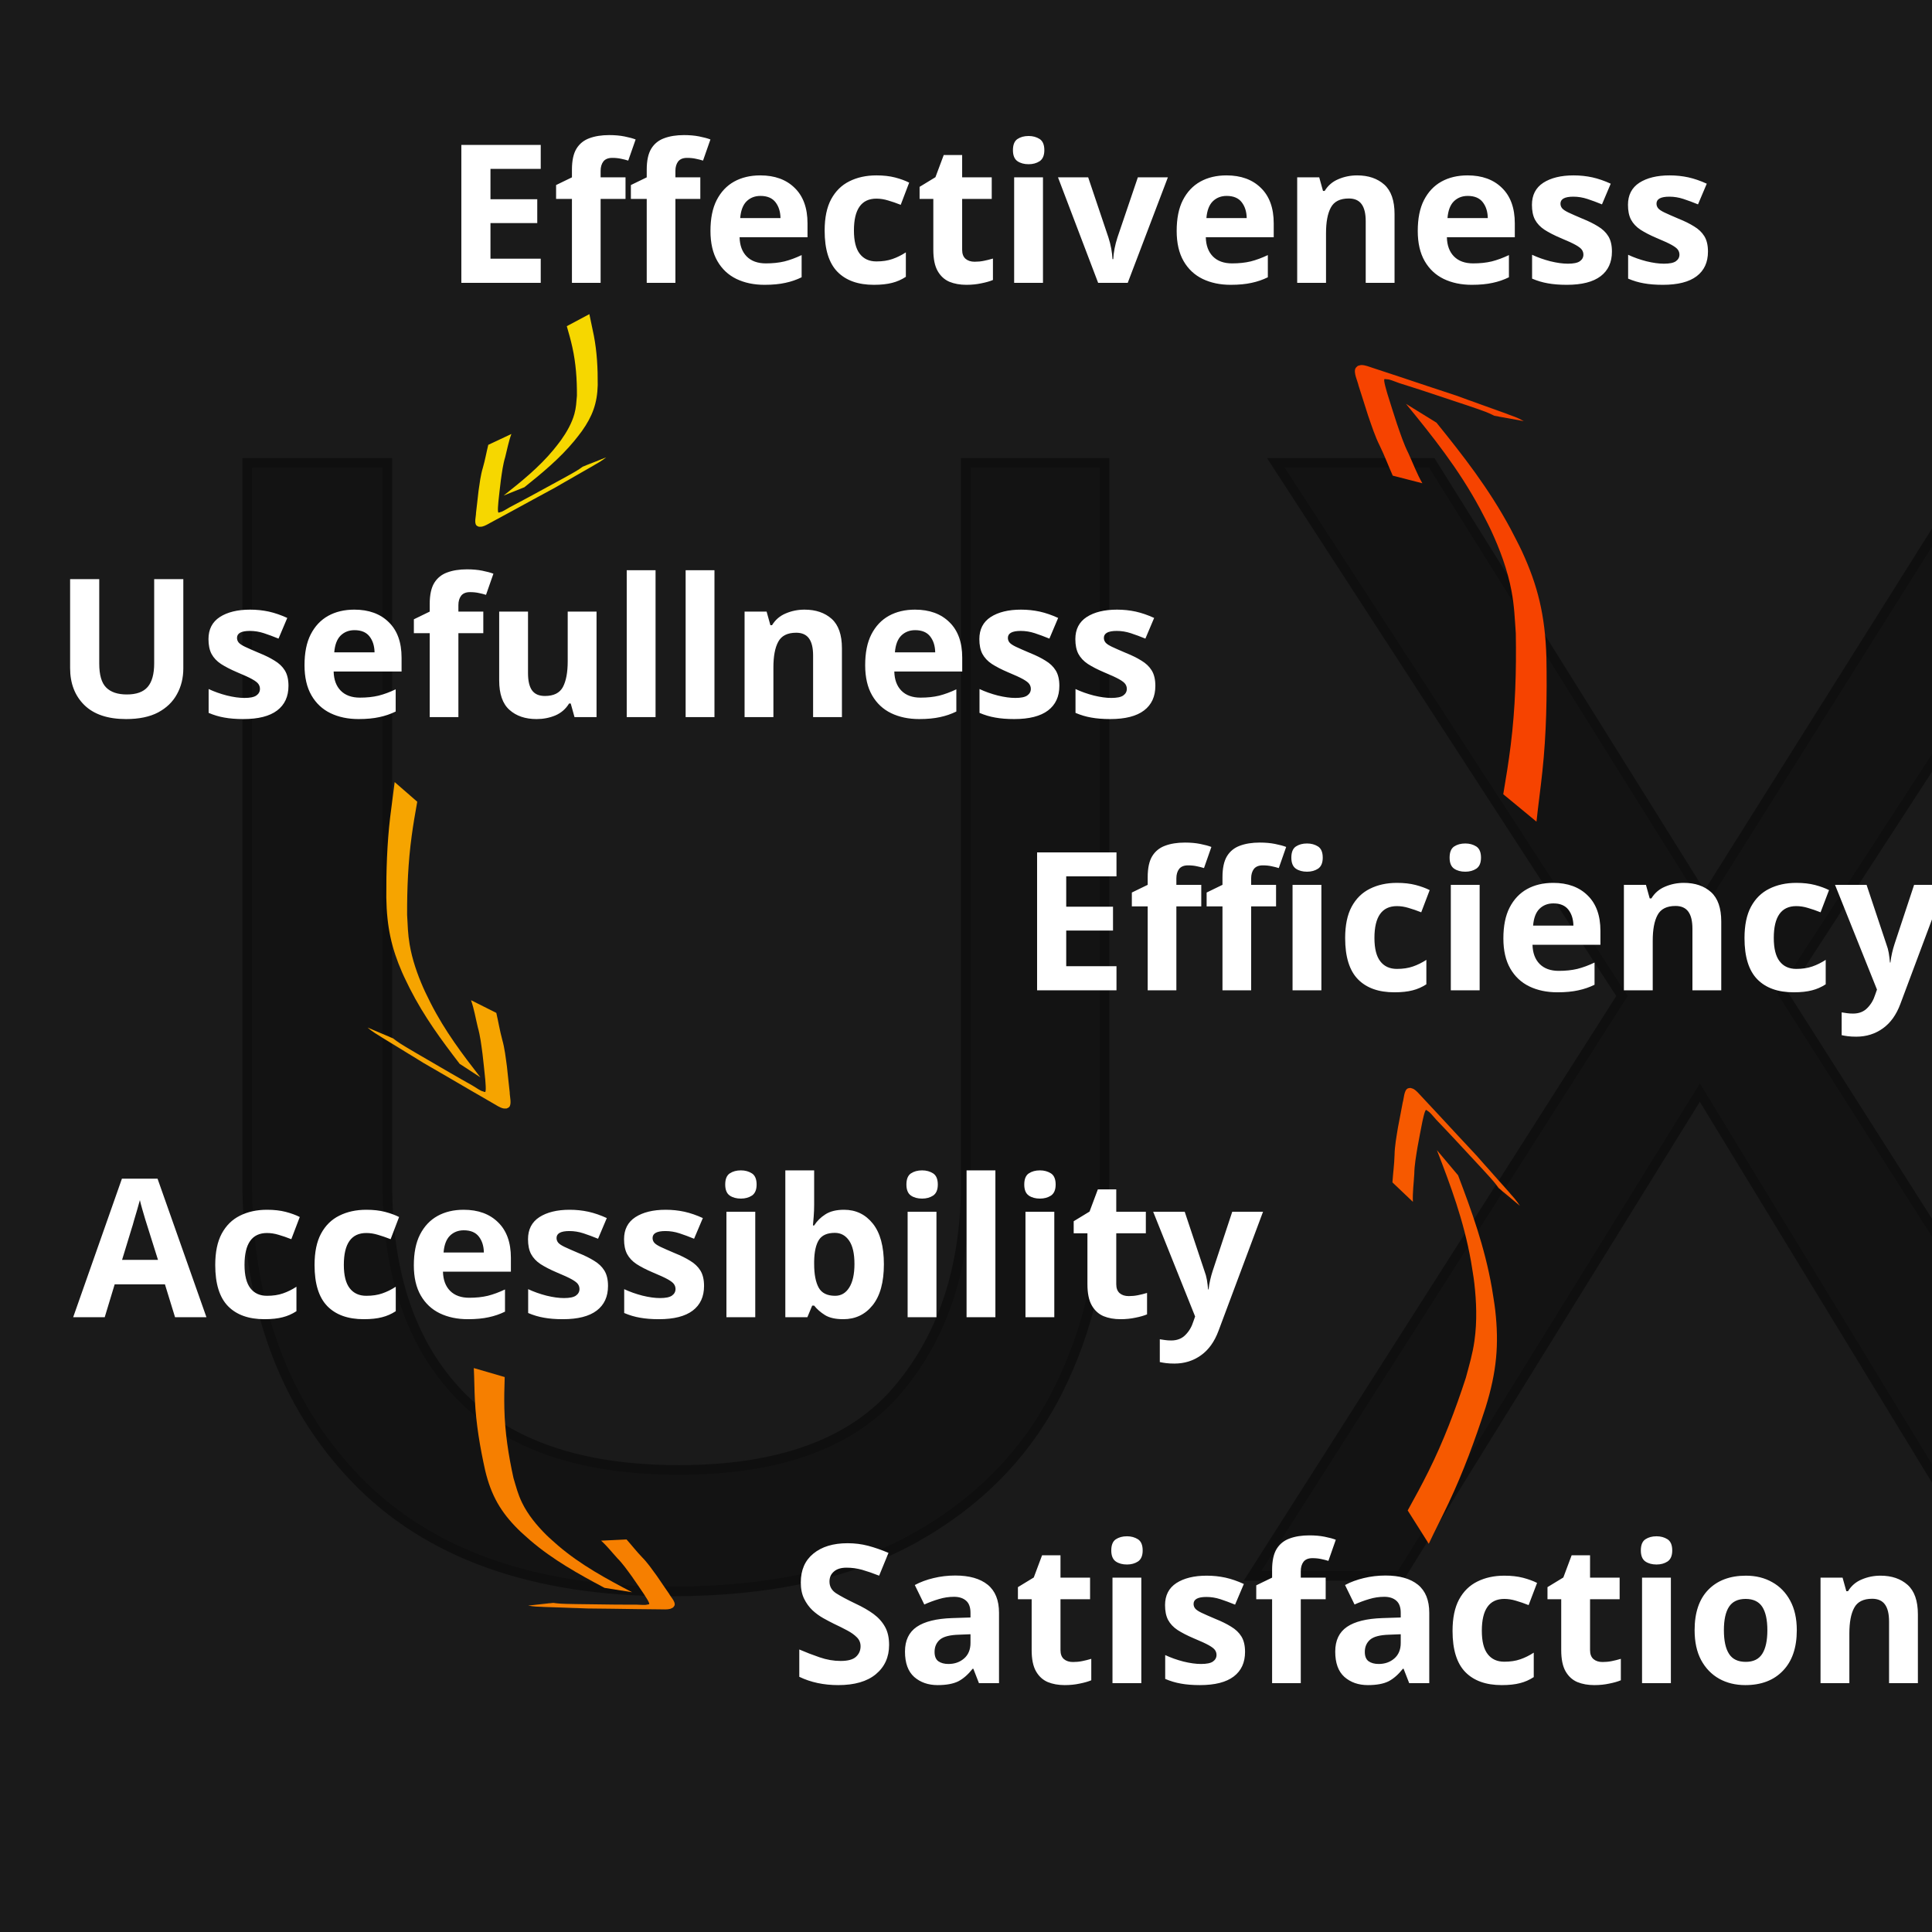
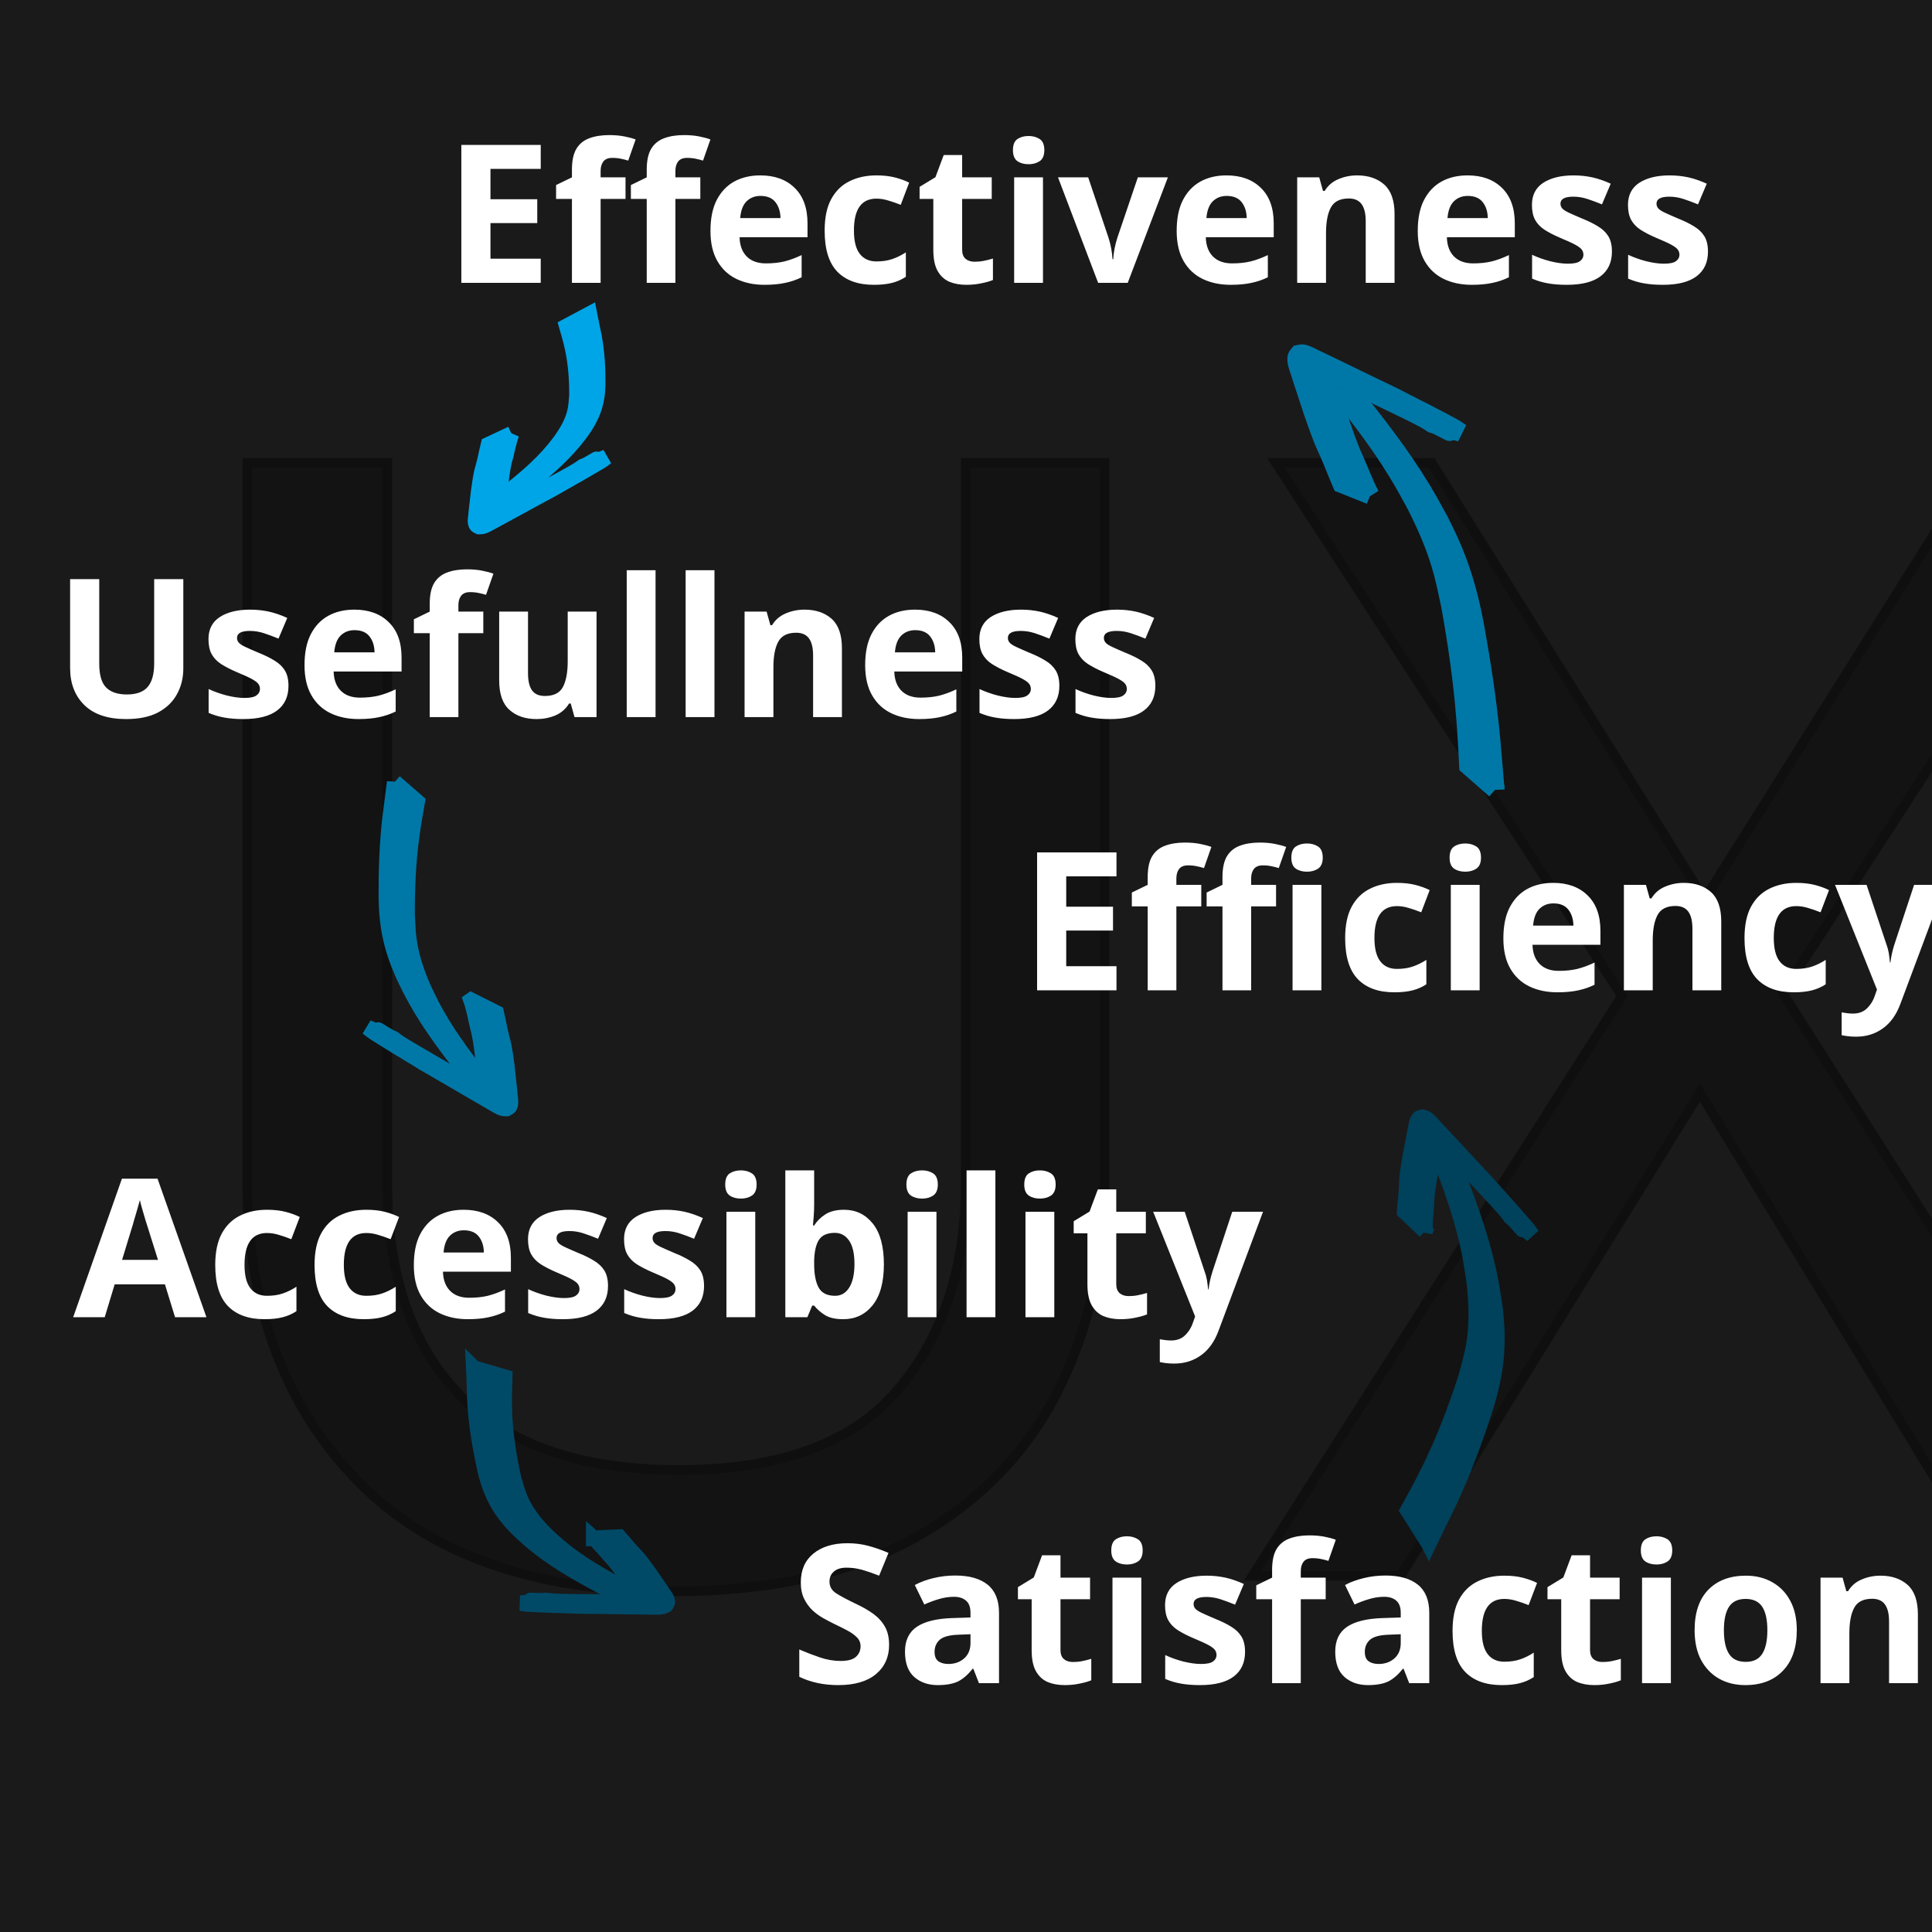
<svg xmlns="http://www.w3.org/2000/svg" width="200" height="200" id="svg2" version="1.1">
  <defs id="defs4" />
  <g id="layer1" transform="translate(0,-852.3622)" style="opacity:1;display:inline">
    <rect style="fill:#1a1a1a;fill-opacity:1;stroke:#a4a3a0;stroke-width:0.036;stroke-linecap:round;stroke-linejoin:round;stroke-miterlimit:4;stroke-opacity:1;stroke-dasharray:none;stroke-dashoffset:0" id="rect2985" width="203.883" height="201.633" x="-1.191" y="851.69" />
  </g>
-   <g id="layer3" style="opacity:0.404">
+   <g id="layer3" style="opacity:0.404;display:inline">
    <text xml:space="preserve" style="font-size:161.368px;font-style:normal;font-variant:normal;font-weight:normal;font-stretch:normal;line-height:125%;letter-spacing:0px;word-spacing:0px;fill:#0b0b0b;fill-opacity:1;stroke:#000000;stroke-opacity:1;font-family:Impact;-inkscape-font-specification:Impact" x="11.055" y="163.135" id="text4267">
      <tspan id="tspan4269" x="11.055" y="163.135">UX</tspan>
    </text>
  </g>
-   <g id="layer2">
+   <g id="layer2" style="display:inline">
    <text xml:space="preserve" style="font-size:43.75px;font-style:normal;font-variant:normal;font-weight:normal;font-stretch:normal;line-height:125%;letter-spacing:0px;word-spacing:0px;fill:#f6d700;fill-opacity:1;stroke:none;font-family:Impact;-inkscape-font-specification:Impact" x="-2862.028" y="29.265" id="text2985" transform="scale(0.4652022,2.149603)">
      <tspan id="tspan2987" x="-2862.028" y="29.265" style="font-size:78.749px;font-style:normal;font-variant:normal;font-weight:normal;font-stretch:normal;fill:#f6d700;fill-opacity:1;font-family:Impact;-inkscape-font-specification:Impact">Updating Site</tspan>
    </text>
    <text xml:space="preserve" style="font-size:16px;font-style:normal;font-weight:normal;line-height:125%;letter-spacing:0px;word-spacing:0px;fill:#ffffff;fill-opacity:1;stroke:none;font-family:Sans" x="45.962" y="29.284" id="text4056">
      <tspan id="tspan4058" x="45.962" y="29.284" style="font-size:20px;font-style:normal;font-variant:normal;font-weight:bold;font-stretch:normal;font-family:Aharoni;-inkscape-font-specification:Aharoni Bold">Effectiveness</tspan>
    </text>
    <text xml:space="preserve" style="font-size:20px;font-style:normal;font-variant:normal;font-weight:bold;font-stretch:normal;line-height:125%;letter-spacing:0px;word-spacing:0px;fill:#ffffff;fill-opacity:1;stroke:none;font-family:Aharoni;-inkscape-font-specification:Aharoni Bold" x="5.556" y="74.236" id="text4060">
      <tspan id="tspan4062" x="5.556" y="74.236">Usefullness</tspan>
    </text>
    <text xml:space="preserve" style="font-size:20px;font-style:normal;font-variant:normal;font-weight:bold;font-stretch:normal;line-height:125%;letter-spacing:0px;word-spacing:0px;fill:#ffffff;fill-opacity:1;stroke:none;font-family:Aharoni;-inkscape-font-specification:Aharoni Bold" x="7.576" y="136.36" id="text4064">
      <tspan id="tspan4066" x="7.576" y="136.36" style="font-size:20px;font-style:normal;font-variant:normal;font-weight:bold;font-stretch:normal;fill:#ffffff;font-family:Aharoni;-inkscape-font-specification:Aharoni Bold">Accessibility</tspan>
    </text>
    <text xml:space="preserve" style="font-size:20px;font-style:normal;font-variant:normal;font-weight:bold;font-stretch:normal;line-height:125%;letter-spacing:0px;word-spacing:0px;fill:#ffffff;fill-opacity:1;stroke:none;font-family:Aharoni;-inkscape-font-specification:Aharoni Bold" x="81.822" y="174.241" id="text4068">
      <tspan id="tspan4070" x="81.822" y="174.241">Satisfaction</tspan>
    </text>
    <text xml:space="preserve" style="font-size:20px;font-style:normal;font-variant:normal;font-weight:bold;font-stretch:normal;line-height:125%;letter-spacing:0px;word-spacing:0px;fill:#ffffff;fill-opacity:1;stroke:none;font-family:Aharoni;-inkscape-font-specification:Aharoni Bold" x="105.561" y="102.52" id="text4072">
      <tspan id="tspan4074" x="105.561" y="102.52">Efficiency</tspan>
    </text>
-     <g id="g4137" style="fill:#f6d700;fill-opacity:1">
-       <path d="m 61.011,32.518 c 0.142,0.751 0.326,1.492 0.468,2.243 0.323,1.681 0.41,3.397 0.397,5.105 -0.047,1.88 -0.548,3.221 -1.632,4.753 -0.249,0.352 -0.528,0.68 -0.793,1.02 -1.505,1.823 -3.329,3.329 -5.166,4.8 0,0 -2.15,0.862 -2.15,0.862 l 0,0 c 1.834,-1.45 3.664,-2.927 5.161,-4.738 0.257,-0.329 0.529,-0.646 0.77,-0.986 0.584,-0.822 1.126,-1.752 1.396,-2.732 0.183,-0.665 0.2,-1.202 0.261,-1.884 0.01,-1.68 -0.107,-3.364 -0.472,-5.008 -0.161,-0.736 -0.365,-1.463 -0.577,-2.186 0,0 2.337,-1.249 2.337,-1.249 z" id="path4096" style="fill:#f6d700;fill-opacity:1;stroke:none" />
-       <path d="m 52.939,44.924 c -0.291,0.775 -0.432,1.594 -0.64,2.393 -0.236,0.772 -0.332,1.574 -0.448,2.369 -0.087,0.752 -0.184,1.502 -0.258,2.255 -0.007,0.141 -0.118,1.108 0.019,1.125 0.043,0.005 0.083,-0.023 0.125,-0.035 0.082,-0.026 0.169,-0.043 0.247,-0.079 0.284,-0.13 0.541,-0.312 0.816,-0.459 0.696,-0.373 1.397,-0.733 2.089,-1.113 1.502,-0.831 3.022,-1.63 4.517,-2.472 -0.533,0.306 -2.129,1.227 -1.599,0.917 0.876,-0.513 1.758,-1.018 2.638,-1.525 0.146,-0.084 0.585,-0.332 0.44,-0.248 -0.602,0.349 -2.413,1.385 -1.809,1.041 0.844,-0.481 1.688,-0.964 2.528,-1.451 0.649,-0.376 -1.302,0.745 -1.952,1.117 0.232,-0.138 0.454,-0.292 0.673,-0.45 0,0 2.426,-0.964 2.426,-0.964 l 0,0 c -0.218,0.168 -0.438,0.335 -0.676,0.476 -0.826,0.48 -1.652,0.96 -2.478,1.441 -0.624,0.363 2.502,-1.444 1.873,-1.088 -0.86,0.486 -1.71,0.988 -2.566,1.48 -2.664,1.531 7.649,-4.435 -1.443,0.825 -1.488,0.814 -2.987,1.61 -4.47,2.433 -0.716,0.395 -1.437,0.782 -2.158,1.169 -0.269,0.144 -0.615,0.364 -0.929,0.434 -0.108,0.024 -0.22,0.008 -0.331,0.013 -0.078,-0.04 -0.169,-0.062 -0.234,-0.121 -0.281,-0.252 -0.054,-0.984 -0.062,-1.313 0.077,-0.758 0.188,-1.511 0.26,-2.269 0.119,-0.807 0.21,-1.623 0.449,-2.405 0.227,-0.781 0.365,-1.581 0.56,-2.37 0,0 2.392,-1.124 2.392,-1.124 z" id="path4110" style="fill:#f6d700;fill-opacity:1;stroke:none" />
+     <g id="g4968">
+       <path d="m 61.011,32.518 c 0.142,0.751 0.326,1.492 0.468,2.243 0.323,1.681 0.41,3.397 0.397,5.105 -0.047,1.88 -0.548,3.221 -1.632,4.753 -0.249,0.352 -0.528,0.68 -0.793,1.02 -1.505,1.823 -3.329,3.329 -5.166,4.8 0,0 -2.15,0.862 -2.15,0.862 l 0,0 c 1.834,-1.45 3.664,-2.927 5.161,-4.738 0.257,-0.329 0.529,-0.646 0.77,-0.986 0.584,-0.822 1.126,-1.752 1.396,-2.732 0.183,-0.665 0.2,-1.202 0.261,-1.884 0.01,-1.68 -0.107,-3.364 -0.472,-5.008 -0.161,-0.736 -0.365,-1.463 -0.577,-2.186 0,0 2.337,-1.249 2.337,-1.249 z" id="path4096" style="fill:#00a5e7;fill-opacity:1;stroke:#00a5e7;stroke-width:1.6;stroke-miterlimit:4;stroke-opacity:1;stroke-dasharray:none" />
+       <path d="m 52.959,44.903 c -0.291,0.775 -0.432,1.594 -0.64,2.393 -0.236,0.772 -0.332,1.574 -0.448,2.369 -0.087,0.752 -0.184,1.502 -0.258,2.255 -0.007,0.141 -0.118,1.108 0.019,1.125 0.043,0.005 0.083,-0.023 0.125,-0.035 0.082,-0.026 0.169,-0.043 0.247,-0.079 0.284,-0.13 0.541,-0.312 0.816,-0.459 0.696,-0.373 1.397,-0.733 2.089,-1.113 1.502,-0.831 3.022,-1.63 4.517,-2.472 -0.533,0.306 -2.129,1.227 -1.599,0.917 0.876,-0.513 1.758,-1.018 2.638,-1.525 0.146,-0.084 0.585,-0.332 0.44,-0.248 -0.602,0.349 -2.413,1.385 -1.809,1.041 0.844,-0.481 1.688,-0.964 2.528,-1.451 0.649,-0.376 -1.302,0.745 -1.952,1.117 0.232,-0.138 0.454,-0.292 0.673,-0.45 0,0 2.426,-0.964 2.426,-0.964 l 0,0 c -0.218,0.168 -0.438,0.335 -0.676,0.476 -0.826,0.48 -1.652,0.96 -2.478,1.441 -0.624,0.363 2.502,-1.444 1.873,-1.088 -0.86,0.486 -1.71,0.988 -2.566,1.48 -2.664,1.531 7.649,-4.435 -1.443,0.825 -1.488,0.814 -2.987,1.61 -4.47,2.433 -0.716,0.395 -1.437,0.782 -2.158,1.169 -0.269,0.144 -0.615,0.364 -0.929,0.434 -0.108,0.024 -0.22,0.008 -0.331,0.013 -0.078,-0.04 -0.169,-0.062 -0.234,-0.121 -0.281,-0.252 -0.054,-0.984 -0.062,-1.313 0.077,-0.758 0.188,-1.511 0.26,-2.269 0.119,-0.807 0.21,-1.623 0.449,-2.405 0.227,-0.781 0.365,-1.581 0.56,-2.37 0,0 2.392,-1.124 2.392,-1.124 z" id="path4110" style="fill:#00a5e7;fill-opacity:1;stroke:#00a5e7;stroke-width:1.6;stroke-miterlimit:4;stroke-opacity:1;stroke-dasharray:none" />
    </g>
-     <path style="fill:#f6a400;fill-opacity:1;stroke:none" id="path4096-3" d="m 40.856,80.96 c -0.142,1.222 -0.326,2.428 -0.468,3.651 -0.323,2.736 -0.41,5.528 -0.397,8.308 0.047,3.06 0.548,5.242 1.632,7.735 0.249,0.572 0.528,1.107 0.793,1.661 1.505,2.967 3.329,5.417 5.166,7.811 0,0 2.15,1.403 2.15,1.403 l 0,0 c -1.834,-2.36 -3.664,-4.764 -5.161,-7.71 -0.257,-0.535 -0.529,-1.051 -0.77,-1.604 -0.584,-1.338 -1.126,-2.852 -1.396,-4.446 -0.183,-1.082 -0.2,-1.955 -0.261,-3.067 -0.01,-2.734 0.107,-5.475 0.472,-8.151 0.161,-1.198 0.365,-2.381 0.577,-3.557 0,0 -2.337,-2.033 -2.337,-2.033 z" />
-     <path style="fill:#f6a400;fill-opacity:1;stroke:none" id="path4110-0" d="m 48.762,103.544 c 0.318,0.904 0.472,1.861 0.699,2.793 0.258,0.901 0.362,1.837 0.489,2.766 0.095,0.877 0.201,1.753 0.282,2.632 0.007,0.165 0.129,1.294 -0.021,1.313 -0.047,0.006 -0.091,-0.027 -0.136,-0.041 -0.09,-0.031 -0.184,-0.051 -0.27,-0.093 -0.31,-0.151 -0.591,-0.364 -0.891,-0.536 -0.76,-0.435 -1.526,-0.855 -2.282,-1.299 -1.64,-0.97 -3.301,-1.902 -4.934,-2.885 0.582,0.357 2.326,1.432 1.746,1.07 -0.957,-0.599 -1.92,-1.188 -2.881,-1.78 -0.159,-0.098 -0.639,-0.388 -0.48,-0.289 0.657,0.407 2.636,1.617 1.976,1.215 -0.922,-0.562 -1.843,-1.125 -2.761,-1.694 -0.709,-0.439 1.422,0.869 2.133,1.304 -0.254,-0.161 -0.495,-0.341 -0.735,-0.525 0,0 -2.649,-1.125 -2.649,-1.125 l 0,0 c 0.239,0.197 0.479,0.391 0.739,0.555 0.902,0.561 1.805,1.121 2.707,1.682 0.682,0.424 -2.733,-1.685 -2.046,-1.271 0.939,0.567 1.868,1.153 2.803,1.728 2.91,1.787 -8.355,-5.177 1.576,0.963 1.626,0.95 3.262,1.879 4.883,2.84 0.783,0.461 1.569,0.913 2.357,1.364 0.293,0.168 0.672,0.425 1.014,0.506 0.118,0.028 0.241,0.009 0.361,0.015 0.085,-0.047 0.184,-0.073 0.256,-0.141 0.307,-0.295 0.059,-1.149 0.068,-1.533 -0.084,-0.884 -0.205,-1.764 -0.285,-2.649 -0.13,-0.942 -0.23,-1.894 -0.49,-2.808 -0.248,-0.911 -0.399,-1.846 -0.612,-2.767 0,0 -2.613,-1.312 -2.613,-1.312 z" />
-     <path style="fill:#f67f00;fill-opacity:1;stroke:none" id="path4096-5" d="m 49.048,141.62 c 0.056,1.102 0.057,2.205 0.113,3.308 0.118,2.47 0.532,4.904 1.064,7.294 0.625,2.618 1.634,4.321 3.406,6.088 0.406,0.405 0.843,0.768 1.265,1.152 2.367,2.027 5.023,3.496 7.685,4.913 0,0 2.855,0.454 2.855,0.454 l 0,0 c -2.651,-1.389 -5.306,-2.816 -7.66,-4.828 -0.409,-0.37 -0.833,-0.72 -1.227,-1.111 -0.953,-0.947 -1.889,-2.06 -2.51,-3.339 -0.422,-0.868 -0.604,-1.614 -0.884,-2.549 -0.52,-2.351 -0.888,-4.752 -0.944,-7.184 -0.028,-1.088 -0.001,-2.179 0.036,-3.266 0,0 -3.198,-0.931 -3.198,-0.931 z" />
-     <path style="fill:#f67f00;fill-opacity:1;stroke:none" id="path4110-2" d="m 62.22,159.486 c 0.619,0.549 1.127,1.208 1.684,1.817 0.569,0.572 1.028,1.237 1.503,1.886 0.428,0.624 0.864,1.242 1.281,1.873 0.072,0.122 0.622,0.925 0.508,1.003 -0.035,0.025 -0.084,0.019 -0.127,0.027 -0.085,0.015 -0.169,0.041 -0.256,0.045 -0.312,0.018 -0.624,-0.023 -0.936,-0.025 -0.789,-0.005 -1.577,0.005 -2.367,-0.008 -1.716,-0.033 -3.433,-0.03 -5.149,-0.076 0.614,0.021 2.456,0.091 1.842,0.064 -1.015,-0.044 -2.029,-0.079 -3.044,-0.116 -0.168,-0.006 -0.673,-0.02 -0.505,-0.014 0.695,0.027 2.781,0.098 2.085,0.075 -0.971,-0.031 -1.942,-0.064 -2.913,-0.102 -0.749,-0.029 1.499,0.051 2.248,0.076 -0.27,-0.014 -0.538,-0.047 -0.805,-0.083 0,0 -2.595,0.281 -2.595,0.281 l 0,0 c 0.272,0.047 0.544,0.091 0.82,0.105 0.955,0.039 1.909,0.077 2.864,0.117 0.722,0.03 -2.886,-0.108 -2.165,-0.088 0.987,0.028 1.974,0.075 2.96,0.11 3.071,0.11 -8.835,-0.349 1.661,0.056 1.696,0.025 3.393,0.029 5.089,0.064 0.818,0.015 1.636,0.021 2.454,0.026 0.305,0.002 0.714,0.034 1.024,-0.05 0.106,-0.029 0.199,-0.096 0.298,-0.143 0.05,-0.072 0.12,-0.134 0.151,-0.216 0.131,-0.355 -0.412,-0.895 -0.558,-1.19 -0.422,-0.634 -0.872,-1.249 -1.29,-1.885 -0.482,-0.658 -0.944,-1.337 -1.52,-1.917 -0.565,-0.584 -1.061,-1.228 -1.602,-1.834 0,0 -2.64,0.124 -2.64,0.124 z" />
-     <path style="fill:#f65900;fill-opacity:1;stroke:none" id="path4096-3-6" d="m 147.905,159.811 c 0.67,-1.42 1.387,-2.801 2.057,-4.221 1.506,-3.175 2.732,-6.518 3.826,-9.889 1.162,-3.724 1.392,-6.576 1,-10.052 -0.09,-0.798 -0.235,-1.563 -0.352,-2.345 -0.742,-4.228 -2.099,-7.963 -3.496,-11.637 0,0 -2.193,-2.607 -2.193,-2.607 l 0,0 c 1.405,3.631 2.789,7.314 3.53,11.513 0.115,0.756 0.257,1.495 0.345,2.267 0.213,1.866 0.303,3.928 0.011,5.971 -0.198,1.387 -0.525,2.451 -0.891,3.822 -1.079,3.313 -2.323,6.582 -3.859,9.666 -0.685,1.382 -1.419,2.728 -2.159,4.062 0,0 2.18,3.448 2.18,3.448 z" />
-     <path style="fill:#f65900;fill-opacity:1;stroke:none" id="path4110-0-1" d="m 146.262,124.417 c -0.042,-0.958 0.089,-1.918 0.143,-2.876 0.015,-0.937 0.187,-1.863 0.336,-2.789 0.164,-0.867 0.317,-1.736 0.495,-2.601 0.041,-0.16 0.253,-1.275 0.402,-1.25 0.046,0.008 0.079,0.052 0.118,0.079 0.077,0.056 0.162,0.102 0.232,0.167 0.253,0.235 0.46,0.52 0.697,0.772 0.601,0.637 1.211,1.262 1.806,1.906 1.288,1.405 2.605,2.779 3.882,4.195 -0.453,-0.511 -1.809,-2.047 -1.36,-1.532 0.742,0.851 1.492,1.695 2.239,2.54 0.124,0.14 0.499,0.557 0.375,0.416 -0.511,-0.58 -2.052,-2.313 -1.537,-1.737 0.719,0.806 1.437,1.612 2.15,2.423 0.55,0.626 -1.108,-1.245 -1.661,-1.868 0.196,0.228 0.375,0.471 0.551,0.716 0,0 2.208,1.846 2.208,1.846 l 0,0 c -0.171,-0.257 -0.345,-0.513 -0.545,-0.746 -0.7,-0.799 -1.401,-1.597 -2.101,-2.396 -0.529,-0.604 2.125,2.407 1.588,1.81 -0.734,-0.815 -1.452,-1.646 -2.18,-2.468 -2.264,-2.556 6.49,7.382 -1.228,-1.379 -1.279,-1.382 -2.575,-2.746 -3.846,-4.136 -0.615,-0.669 -1.236,-1.33 -1.858,-1.99 -0.232,-0.246 -0.52,-0.602 -0.823,-0.779 -0.104,-0.061 -0.228,-0.079 -0.341,-0.119 -0.095,0.02 -0.197,0.016 -0.286,0.061 -0.38,0.193 -0.39,1.082 -0.51,1.447 -0.177,0.871 -0.317,1.748 -0.498,2.618 -0.149,0.939 -0.331,1.879 -0.347,2.829 -0.028,0.944 -0.155,1.882 -0.219,2.825 0,0 2.119,2.014 2.119,2.014 z" />
-     <path style="fill:#f64300;fill-opacity:1;stroke:none" id="path4096-3-6-6" d="m 159.057,85.058 c 0.182,-1.74 0.428,-3.457 0.61,-5.198 0.417,-3.895 0.489,-7.865 0.416,-11.816 -0.128,-4.348 -0.899,-7.438 -2.525,-10.958 -0.373,-0.808 -0.791,-1.562 -1.186,-2.343 -2.248,-4.185 -4.95,-7.628 -7.67,-10.99 0,0 -3.156,-1.948 -3.156,-1.948 l 0,0 c 2.714,3.315 5.425,6.692 7.661,10.847 0.384,0.755 0.79,1.482 1.152,2.264 0.875,1.889 1.695,4.029 2.117,6.289 0.287,1.534 0.328,2.775 0.439,4.352 0.068,3.885 -0.049,7.783 -0.528,11.593 -0.211,1.706 -0.485,3.392 -0.77,5.068 0,0 3.44,2.84 3.44,2.84 z" />
-     <path style="fill:#f64300;fill-opacity:1;stroke:none" id="path4110-0-1-8" d="m 147.245,50.033 c -0.562,-0.974 -0.965,-2.057 -1.439,-3.091 -0.498,-0.988 -0.844,-2.061 -1.212,-3.12 -0.321,-1.007 -0.654,-2.009 -0.961,-3.022 -0.049,-0.192 -0.462,-1.488 -0.31,-1.554 0.048,-0.02 0.102,0.006 0.153,0.009 0.102,0.01 0.206,0.006 0.306,0.031 0.363,0.089 0.711,0.258 1.069,0.374 0.905,0.293 1.813,0.567 2.717,0.871 1.962,0.669 3.936,1.288 5.893,1.974 -0.7,-0.252 -2.796,-1.016 -2.099,-0.757 1.153,0.429 2.31,0.845 3.465,1.265 0.191,0.07 0.767,0.272 0.576,0.202 -0.791,-0.29 -3.167,-1.144 -2.375,-0.861 1.107,0.396 2.214,0.793 3.319,1.198 0.853,0.312 -1.708,-0.614 -2.562,-0.921 0.306,0.117 0.605,0.259 0.902,0.406 0,0 3.057,0.56 3.057,0.56 l 0,0 c -0.299,-0.163 -0.6,-0.322 -0.914,-0.441 -1.086,-0.4 -2.172,-0.799 -3.258,-1.2 -0.821,-0.303 3.286,1.196 2.463,0.906 -1.126,-0.397 -2.247,-0.819 -3.371,-1.226 -3.497,-1.266 10.054,3.686 -1.893,-0.68 -1.942,-0.65 -3.889,-1.272 -5.828,-1.936 -0.936,-0.317 -1.873,-0.623 -2.812,-0.927 -0.35,-0.113 -0.811,-0.306 -1.19,-0.304 -0.13,9.67e-4 -0.254,0.059 -0.382,0.087 -0.077,0.08 -0.174,0.139 -0.232,0.24 -0.247,0.436 0.229,1.372 0.317,1.827 0.312,1.019 0.661,2.021 0.968,3.041 0.374,1.073 0.72,2.167 1.224,3.169 0.49,1.003 0.884,2.061 1.34,3.085 0,0 3.067,0.79 3.067,0.79 z" />
+     <g id="g4437" style="fill:#0078a7;fill-opacity:1;stroke-width:1.6;stroke-miterlimit:4;stroke-dasharray:none;stroke:#0078a7;stroke-opacity:1">
+       <path d="m 40.856,80.96 c -0.142,1.222 -0.326,2.428 -0.468,3.651 -0.323,2.736 -0.41,5.528 -0.397,8.308 0.047,3.06 0.548,5.242 1.632,7.735 0.249,0.572 0.528,1.107 0.793,1.661 1.505,2.967 3.329,5.417 5.166,7.811 0,0 2.15,1.403 2.15,1.403 l 0,0 c -1.834,-2.36 -3.664,-4.764 -5.161,-7.71 -0.257,-0.535 -0.529,-1.051 -0.77,-1.604 -0.584,-1.338 -1.126,-2.852 -1.396,-4.446 -0.183,-1.082 -0.2,-1.955 -0.261,-3.067 -0.01,-2.734 0.107,-5.475 0.472,-8.151 0.161,-1.198 0.365,-2.381 0.577,-3.557 0,0 -2.337,-2.033 -2.337,-2.033 z" id="path4096-3" style="fill:#0078a7;fill-opacity:1;stroke:#0078a7;stroke-width:1.6;stroke-miterlimit:4;stroke-dasharray:none;stroke-opacity:1" />
+       <path d="m 48.762,103.544 c 0.318,0.904 0.472,1.861 0.699,2.793 0.258,0.901 0.362,1.837 0.489,2.766 0.095,0.877 0.201,1.753 0.282,2.632 0.007,0.165 0.129,1.294 -0.021,1.313 -0.047,0.006 -0.091,-0.027 -0.136,-0.041 -0.09,-0.031 -0.184,-0.051 -0.27,-0.093 -0.31,-0.151 -0.591,-0.364 -0.891,-0.536 -0.76,-0.435 -1.526,-0.855 -2.282,-1.299 -1.64,-0.97 -3.301,-1.902 -4.934,-2.885 0.582,0.357 2.326,1.432 1.746,1.07 -0.957,-0.599 -1.92,-1.188 -2.881,-1.78 -0.159,-0.098 -0.639,-0.388 -0.48,-0.289 0.657,0.407 2.636,1.617 1.976,1.215 -0.922,-0.562 -1.843,-1.125 -2.761,-1.694 -0.709,-0.439 1.422,0.869 2.133,1.304 -0.254,-0.161 -0.495,-0.341 -0.735,-0.525 0,0 -2.649,-1.125 -2.649,-1.125 l 0,0 c 0.239,0.197 0.479,0.391 0.739,0.555 0.902,0.561 1.805,1.121 2.707,1.682 0.682,0.424 -2.733,-1.685 -2.046,-1.271 0.939,0.567 1.868,1.153 2.803,1.728 2.91,1.787 -8.355,-5.177 1.576,0.963 1.626,0.95 3.262,1.879 4.883,2.84 0.783,0.461 1.569,0.913 2.357,1.364 0.293,0.168 0.672,0.425 1.014,0.506 0.118,0.028 0.241,0.009 0.361,0.015 0.085,-0.047 0.184,-0.073 0.256,-0.141 0.307,-0.295 0.059,-1.149 0.068,-1.533 -0.084,-0.884 -0.205,-1.764 -0.285,-2.649 -0.13,-0.942 -0.23,-1.894 -0.49,-2.808 -0.248,-0.911 -0.399,-1.846 -0.612,-2.767 0,0 -2.613,-1.312 -2.613,-1.312 z" id="path4110-0" style="fill:#0078a7;fill-opacity:1;stroke:#0078a7;stroke-width:1.6;stroke-miterlimit:4;stroke-dasharray:none;stroke-opacity:1" />
+     </g>
+     <g id="g4980">
+       <path d="m 49.048,141.62 c 0.056,1.102 0.057,2.205 0.113,3.308 0.118,2.47 0.532,4.904 1.064,7.294 0.625,2.618 1.634,4.321 3.406,6.088 0.406,0.405 0.843,0.768 1.265,1.152 2.367,2.027 5.023,3.496 7.685,4.913 0,0 2.855,0.454 2.855,0.454 l 0,0 c -2.651,-1.389 -5.306,-2.816 -7.66,-4.828 -0.409,-0.37 -0.833,-0.72 -1.227,-1.111 -0.953,-0.947 -1.889,-2.06 -2.51,-3.339 -0.422,-0.868 -0.604,-1.614 -0.884,-2.549 -0.52,-2.351 -0.888,-4.752 -0.944,-7.184 -0.028,-1.088 -0.001,-2.179 0.036,-3.266 0,0 -3.198,-0.931 -3.198,-0.931 z" id="path4096-5" style="fill:#004a68;fill-opacity:1;stroke:#004a68;stroke-width:1.6;stroke-miterlimit:4;stroke-opacity:1;stroke-dasharray:none" />
+       <path d="m 61.463,159.234 c 0.619,0.549 1.127,1.208 1.684,1.817 0.569,0.572 1.028,1.237 1.503,1.886 0.428,0.624 0.864,1.242 1.281,1.873 0.072,0.122 0.622,0.925 0.508,1.003 -0.035,0.025 -0.084,0.019 -0.127,0.027 -0.085,0.015 -0.169,0.041 -0.256,0.045 -0.312,0.018 -0.624,-0.023 -0.936,-0.025 -0.789,-0.005 -1.577,0.005 -2.367,-0.008 -1.716,-0.033 -3.433,-0.03 -5.149,-0.076 0.614,0.021 2.456,0.091 1.842,0.064 -1.015,-0.044 -2.029,-0.079 -3.044,-0.116 -0.168,-0.006 -0.673,-0.02 -0.505,-0.014 0.695,0.027 2.781,0.098 2.085,0.075 -0.971,-0.031 -1.942,-0.064 -2.913,-0.102 -0.749,-0.029 1.499,0.051 2.248,0.076 -0.27,-0.014 -0.538,-0.047 -0.805,-0.083 0,0 -2.595,0.281 -2.595,0.281 l 0,0 c 0.272,0.047 0.544,0.091 0.82,0.105 0.955,0.039 1.909,0.077 2.864,0.117 0.722,0.03 -2.886,-0.108 -2.165,-0.088 0.987,0.028 1.974,0.075 2.96,0.11 3.071,0.11 -8.835,-0.349 1.661,0.056 1.696,0.025 3.393,0.029 5.089,0.064 0.818,0.015 1.636,0.021 2.454,0.026 0.305,0.002 0.714,0.034 1.024,-0.05 0.106,-0.029 0.199,-0.096 0.298,-0.143 0.05,-0.072 0.12,-0.134 0.151,-0.216 0.131,-0.355 -0.412,-0.895 -0.558,-1.19 -0.422,-0.634 -0.872,-1.249 -1.29,-1.885 -0.482,-0.658 -0.944,-1.337 -1.52,-1.917 -0.565,-0.584 -1.061,-1.228 -1.602,-1.834 0,0 -2.64,0.124 -2.64,0.124 z" id="path4110-2" style="fill:#004a68;fill-opacity:1;stroke:#004a68;stroke-width:1.6;stroke-miterlimit:4;stroke-opacity:1;stroke-dasharray:none" />
+     </g>
+     <g id="g4986">
+       <path d="m 147.905,159.811 c 0.67,-1.42 1.387,-2.801 2.057,-4.221 1.506,-3.175 2.732,-6.518 3.826,-9.889 1.162,-3.724 1.392,-6.576 1,-10.052 -0.09,-0.798 -0.235,-1.563 -0.352,-2.345 -0.742,-4.228 -2.099,-7.963 -3.496,-11.637 0,0 -2.193,-2.607 -2.193,-2.607 l 0,0 c 1.405,3.631 2.789,7.314 3.53,11.513 0.115,0.756 0.257,1.495 0.345,2.267 0.213,1.866 0.303,3.928 0.011,5.971 -0.198,1.387 -0.525,2.451 -0.891,3.822 -1.079,3.313 -2.323,6.582 -3.859,9.666 -0.685,1.382 -1.419,2.728 -2.159,4.062 0,0 2.18,3.448 2.18,3.448 z" id="path4096-3-6" style="fill:#00415b;fill-opacity:1;stroke:#00415b;stroke-width:1.6;stroke-miterlimit:4;stroke-opacity:1;stroke-dasharray:none" />
+       <path d="m 147.525,127.448 c -0.042,-0.958 0.089,-1.918 0.143,-2.876 0.015,-0.937 0.187,-1.863 0.336,-2.789 0.164,-0.867 0.317,-1.736 0.495,-2.601 0.041,-0.16 0.253,-1.275 0.402,-1.25 0.046,0.008 0.079,0.052 0.118,0.079 0.077,0.056 0.162,0.102 0.232,0.167 0.253,0.235 0.46,0.52 0.697,0.772 0.601,0.637 1.211,1.262 1.806,1.906 1.288,1.405 2.605,2.779 3.882,4.195 -0.453,-0.511 -1.809,-2.047 -1.36,-1.532 0.742,0.851 1.492,1.695 2.239,2.54 0.124,0.14 0.499,0.557 0.375,0.416 -0.511,-0.58 -2.052,-2.313 -1.537,-1.737 0.719,0.806 1.437,1.612 2.15,2.423 0.55,0.626 -1.108,-1.245 -1.661,-1.868 0.196,0.228 0.375,0.471 0.551,0.716 0,0 2.208,1.846 2.208,1.846 l 0,0 c -0.171,-0.257 -0.345,-0.513 -0.545,-0.746 -0.7,-0.799 -1.401,-1.597 -2.101,-2.396 -0.529,-0.604 2.125,2.407 1.588,1.81 -0.734,-0.815 -1.452,-1.646 -2.18,-2.468 -2.264,-2.556 6.49,7.382 -1.228,-1.379 -1.279,-1.382 -2.575,-2.746 -3.846,-4.136 -0.615,-0.669 -1.236,-1.33 -1.858,-1.99 -0.232,-0.246 -0.52,-0.602 -0.823,-0.779 -0.104,-0.061 -0.228,-0.079 -0.341,-0.119 -0.095,0.02 -0.197,0.016 -0.286,0.061 -0.38,0.193 -0.39,1.082 -0.51,1.447 -0.177,0.871 -0.317,1.748 -0.498,2.618 -0.149,0.939 -0.331,1.879 -0.347,2.829 -0.028,0.944 -0.155,1.882 -0.219,2.825 0,0 2.119,2.014 2.119,2.014 z" id="path4110-0-1" style="fill:#00415b;fill-opacity:1;stroke:#00415b;stroke-width:1.6;stroke-miterlimit:4;stroke-opacity:1;stroke-dasharray:none" />
+     </g>
+     <g id="g5135" transform="translate(-12.12183,1.262691)">
+       <path d="m 166.92,80.461 c -0.163,-1.737 -0.281,-3.458 -0.444,-5.196 -0.36,-3.89 -0.965,-7.817 -1.665,-11.711 -0.803,-4.28 -1.833,-7.25 -3.511,-10.557 -0.385,-0.759 -0.791,-1.46 -1.187,-2.19 -2.208,-3.898 -4.6,-7.016 -6.992,-10.052 0,0 -2.453,-1.595 -2.453,-1.595 l 0,0 c 2.38,2.99 4.767,6.042 6.962,9.912 0.384,0.705 0.778,1.381 1.151,2.115 0.902,1.774 1.808,3.802 2.466,5.989 0.447,1.485 0.679,2.706 1.014,4.252 0.686,3.829 1.249,7.691 1.553,11.503 0.138,1.707 0.231,3.4 0.314,5.084 0,0 2.792,2.445 2.792,2.445 z" id="path4096-3-9" style="fill:#0078a7;fill-opacity:1;stroke:#0078a7;stroke-width:1.903;stroke-miterlimit:4;stroke-opacity:1;stroke-dasharray:none" />
+       <path d="m 153.973,50 c -0.617,-1.172 -1.094,-2.456 -1.634,-3.689 -0.558,-1.182 -0.98,-2.45 -1.421,-3.702 -0.392,-1.189 -0.796,-2.373 -1.176,-3.567 -0.063,-0.226 -0.569,-1.756 -0.43,-1.818 0.043,-0.019 0.097,0.016 0.145,0.024 0.098,0.021 0.195,0.026 0.293,0.063 0.351,0.134 0.695,0.361 1.045,0.527 0.883,0.419 1.766,0.815 2.648,1.246 1.916,0.946 3.839,1.835 5.752,2.801 -0.684,-0.353 -2.736,-1.42 -2.053,-1.059 1.129,0.597 2.261,1.18 3.391,1.766 0.187,0.097 0.75,0.382 0.563,0.284 -0.774,-0.404 -3.099,-1.601 -2.324,-1.204 1.083,0.555 2.165,1.111 3.247,1.676 0.835,0.436 -1.671,-0.859 -2.506,-1.289 0.3,0.162 0.595,0.353 0.89,0.548 0,0 2.943,0.918 2.943,0.918 l 0,0 c -0.298,-0.214 -0.596,-0.425 -0.904,-0.589 -1.063,-0.558 -2.127,-1.114 -3.19,-1.673 -0.803,-0.422 3.216,1.671 2.411,1.264 -1.101,-0.558 -2.199,-1.144 -3.298,-1.713 -3.422,-1.77 9.841,5.144 -1.852,-0.952 -1.895,-0.922 -3.794,-1.813 -5.687,-2.75 -0.914,-0.449 -1.828,-0.885 -2.743,-1.319 -0.341,-0.162 -0.795,-0.425 -1.153,-0.456 -0.123,-0.01 -0.235,0.045 -0.354,0.066 -0.066,0.085 -0.153,0.145 -0.198,0.256 -0.196,0.481 0.338,1.6 0.461,2.133 0.384,1.201 0.803,2.387 1.184,3.59 0.449,1.269 0.872,2.561 1.437,3.759 0.552,1.199 1.018,2.453 1.54,3.674 0,0 2.972,1.184 2.972,1.184 z" id="path4110-0-4" style="fill:#0078a7;fill-opacity:1;stroke:#0078a7;stroke-width:1.903;stroke-miterlimit:4;stroke-opacity:1;stroke-dasharray:none" />
+     </g>
  </g>
</svg>
